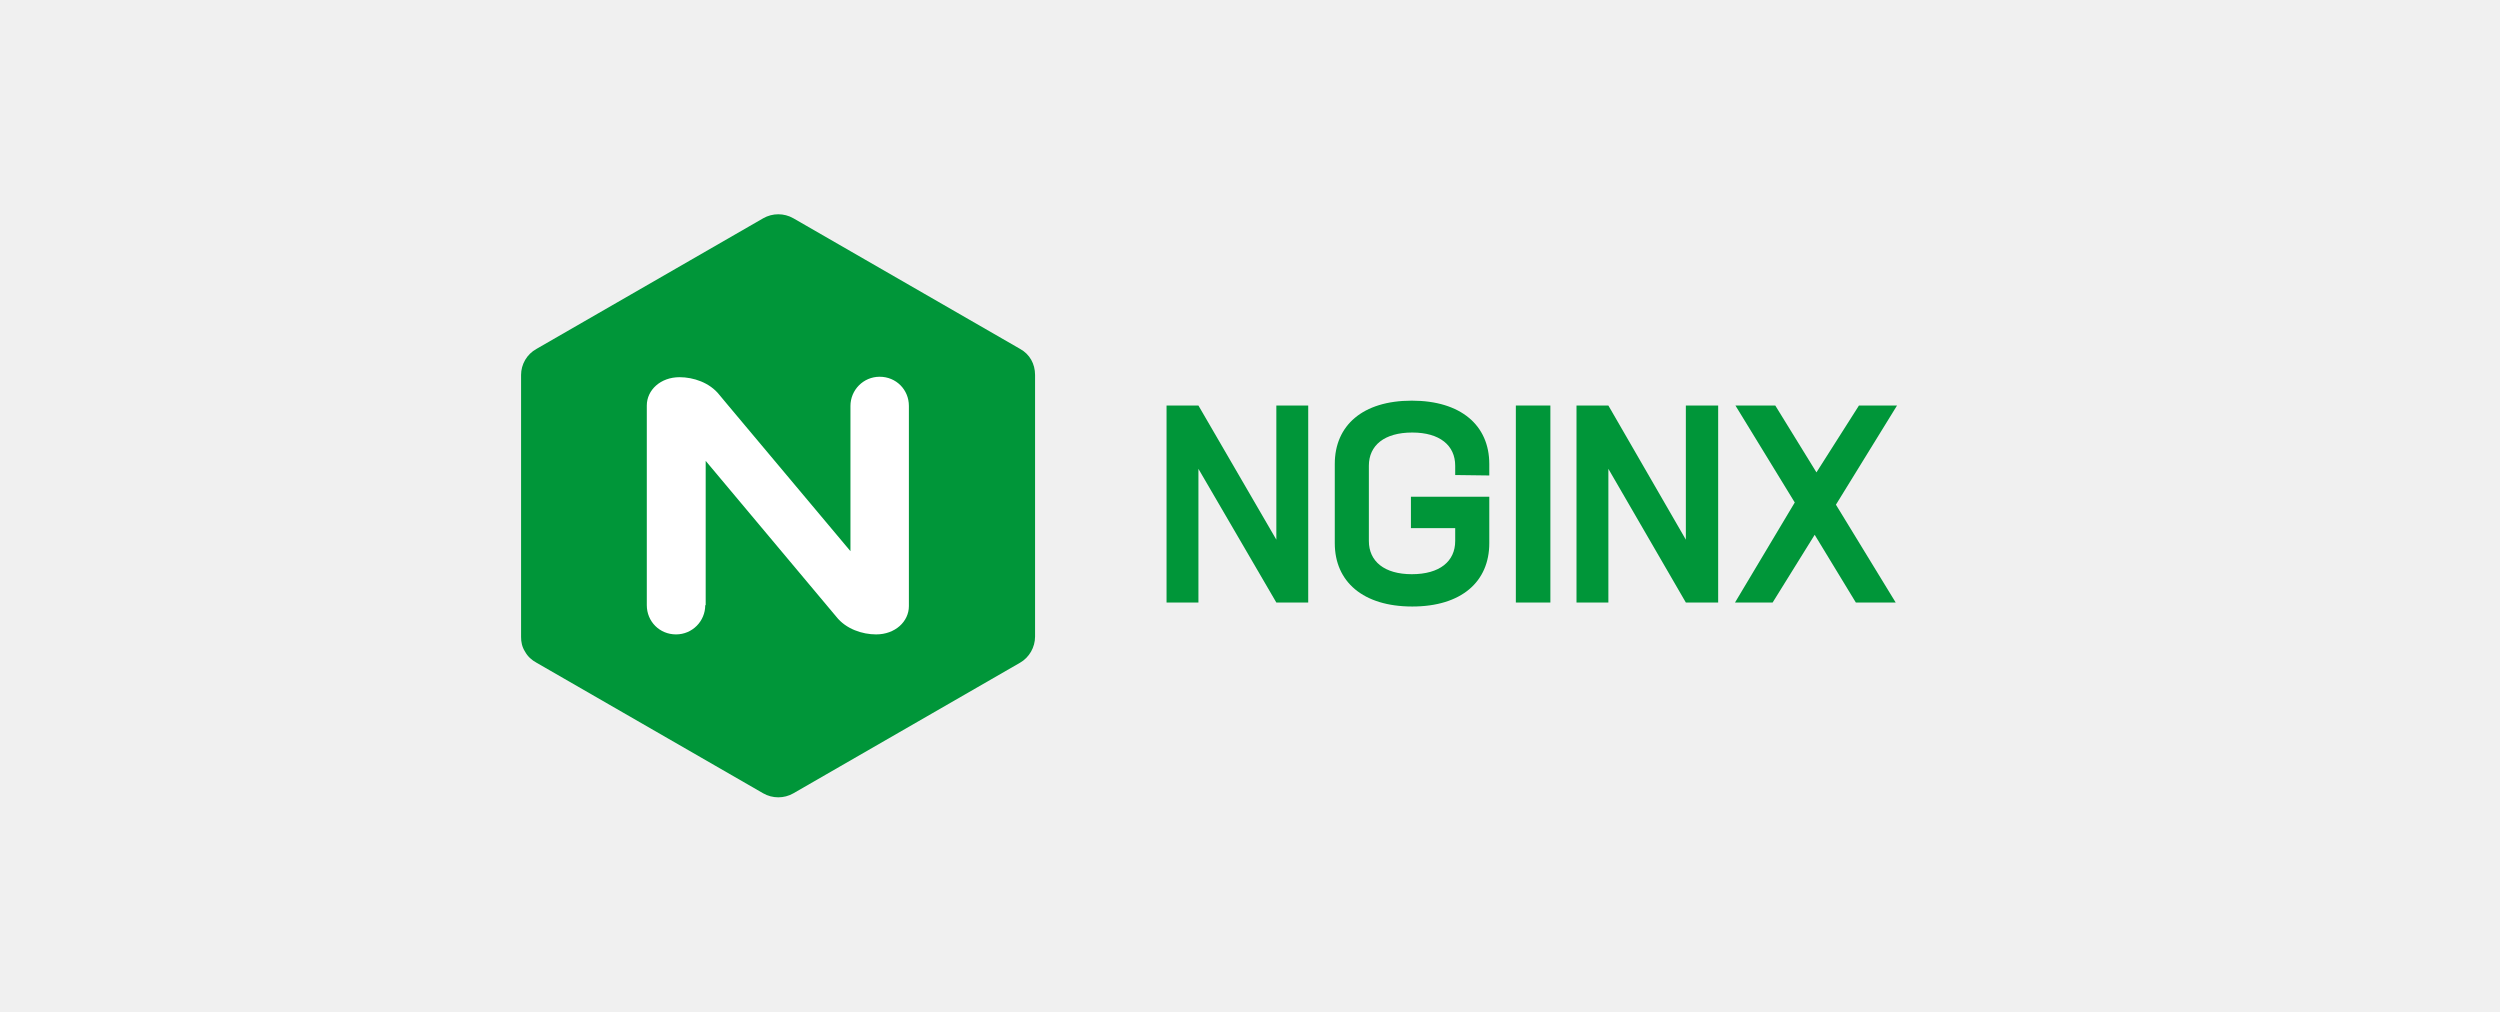
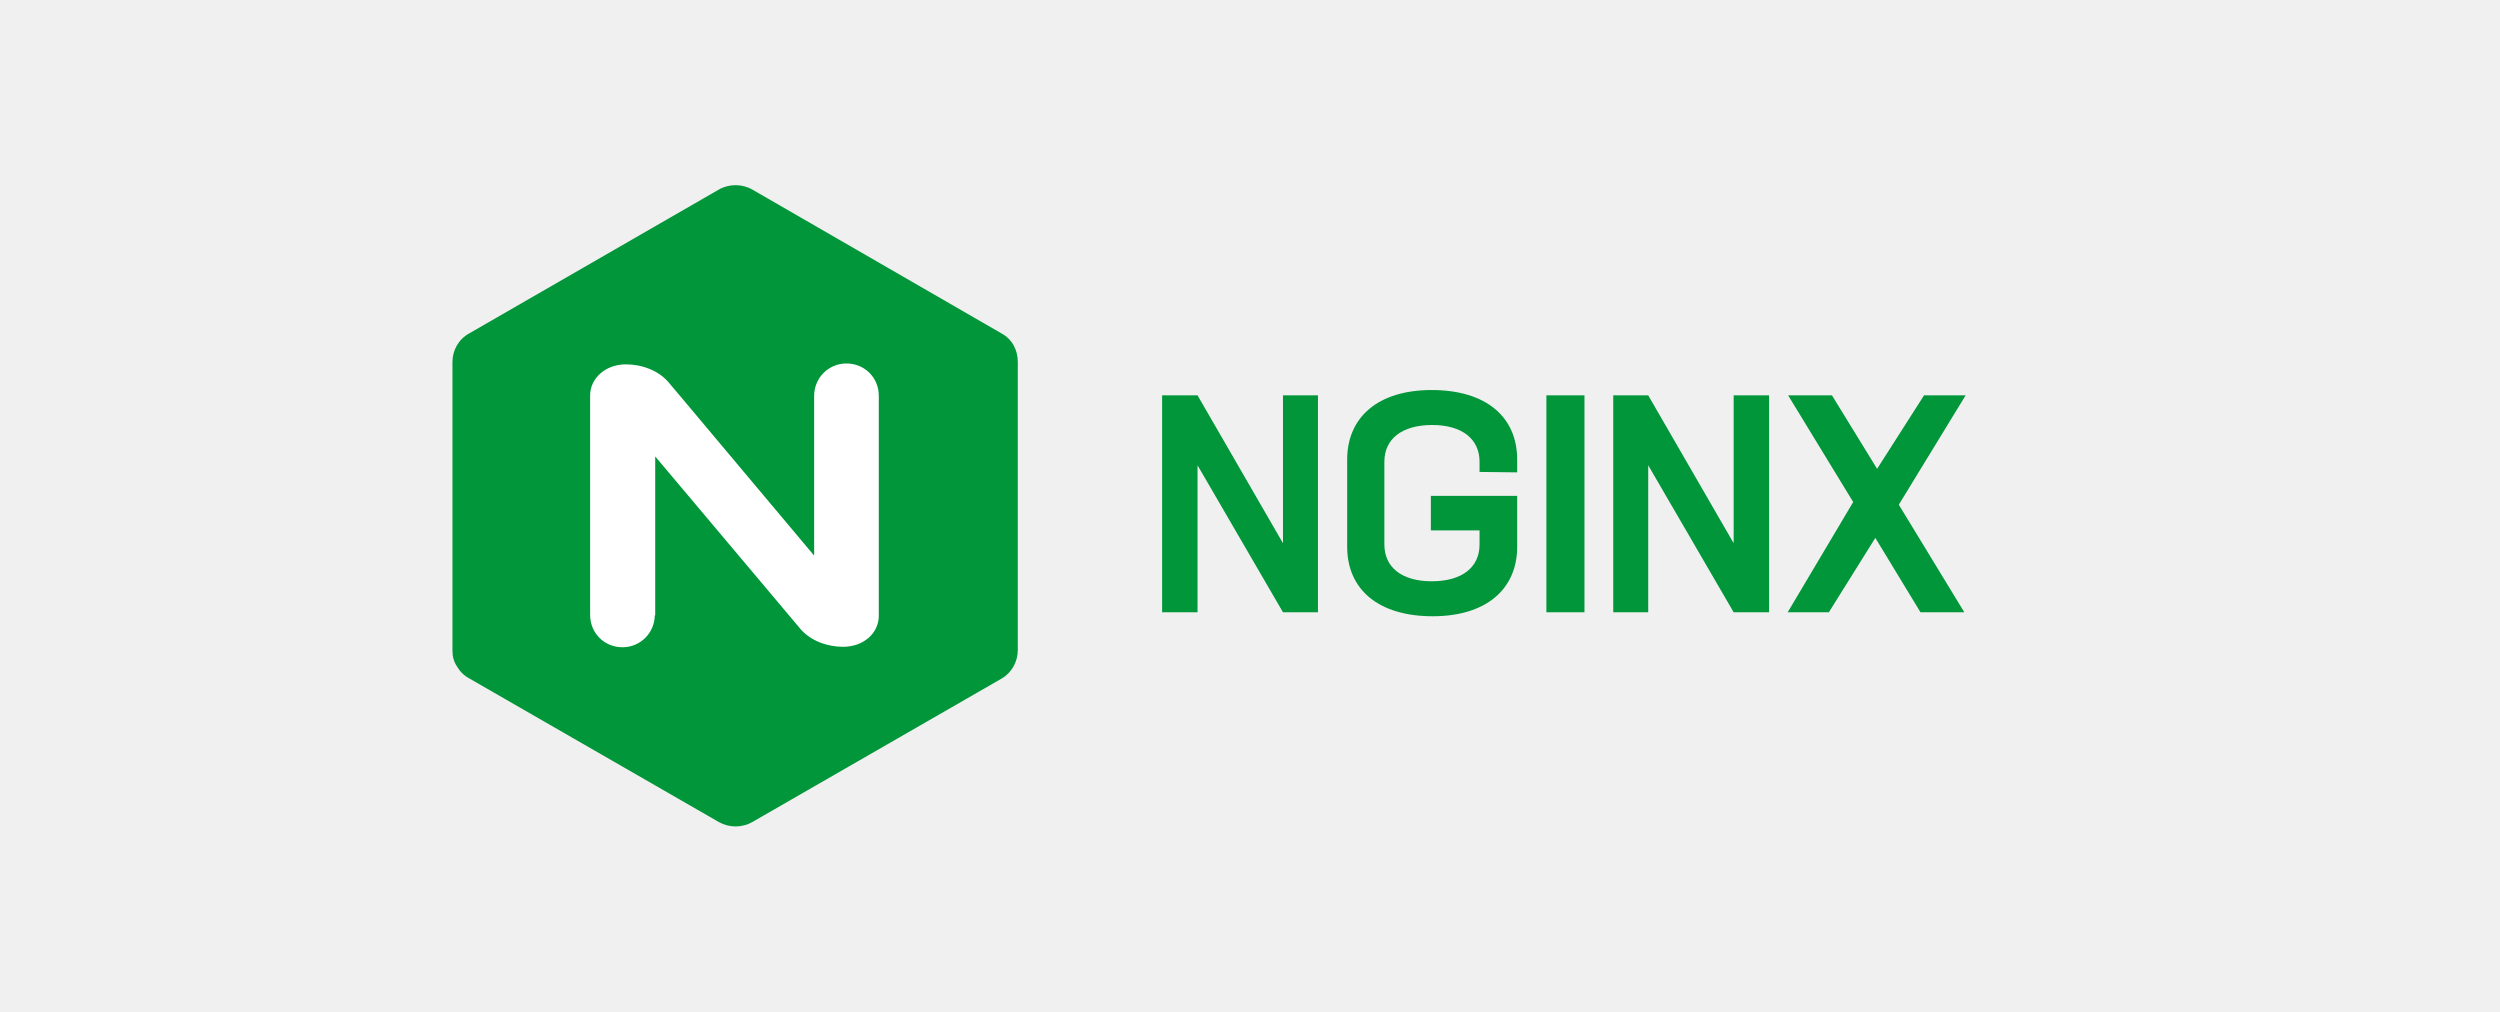
<svg xmlns="http://www.w3.org/2000/svg" version="1.1" id="Layer_1" x="0px" y="0px" viewBox="0 0 564.7 228.4" style="enable-background:new 0 0 564.7 228.4;" xml:space="preserve">
  <style type="text/css">
	.st0{fill:#009639;}
	.st1{fill:#FFFFFF;}
</style>
-   <polygon class="st0" points="428.5,91.6 419.9,91.6 410.3,106.7 401,91.6 392,91.6 405.4,113.5 391.9,136.1 400.4,136.1   409.9,120.8 419.2,136.1 428.2,136.1 414.7,114 " />
-   <polygon class="st0" points="380.8,91.6 380.8,121.9 363.3,91.6 356.1,91.6 356.1,136.1 363.3,136.1 363.3,105.9 380.8,136.1   388.1,136.1 388.1,91.6 " />
-   <rect x="342.4" y="91.6" class="st0" width="7.8" height="44.5" />
-   <path class="st0" d="M336.4,107.4v-2.6c0-8.7-6.4-14.3-17.5-14.3c-11.1,0-17.4,5.6-17.4,14.3v17.9c0,8.7,6.4,14.3,17.5,14.3  c11.1,0,17.4-5.6,17.4-14.3v-10.5h-17.7v7.1h10v2.9c0,4.6-3.5,7.5-9.8,7.5c-6.2,0-9.7-2.9-9.7-7.5v-17c0-4.6,3.5-7.5,9.8-7.5  c6.2,0,9.7,2.9,9.7,7.5v2.1L336.4,107.4L336.4,107.4z" />
-   <polygon class="st0" points="288.3,91.6 288.3,121.9 270.7,91.6 263.5,91.6 263.5,136.1 270.7,136.1 270.7,105.9 288.3,136.1   295.5,136.1 295.5,91.6 " />
-   <path class="st0" d="M118.6,147.2c0.6,1.1,1.5,1.9,2.6,2.5l51.2,29.5l0,0c2.1,1.2,4.7,1.2,6.8,0l51.2-29.5c2.1-1.2,3.4-3.5,3.4-5.9  V84.7l0,0c0-2.5-1.2-4.7-3.4-5.9l-51.2-29.5l0,0c-2.1-1.2-4.7-1.2-6.8,0l0,0l-51.2,29.5c-2.2,1.2-3.5,3.5-3.5,5.9l0,0v59.2  C117.7,145,117.9,146.1,118.6,147.2" />
-   <path class="st1" d="M159.3,136.7c0,3.6-2.9,6.6-6.6,6.6s-6.6-2.9-6.6-6.6l0,0V91.6c0-3.5,3.1-6.4,7.4-6.4c3.1,0,6.8,1.2,9,4l2,2.4  l27.6,32.9V91.7l0,0c0-3.6,2.9-6.6,6.6-6.6c3.7,0,6.6,2.9,6.6,6.6l0,0v45.2c0,3.5-3.1,6.4-7.4,6.4c-3.1,0-6.8-1.2-9-4l-29.5-35.2  V136.7L159.3,136.7z" />
+   <polygon class="st0" points="444,89.3 434.6,89.3 424,105.9 413.8,89.3 403.9,89.3 418.6,113.4 403.8,138.3 413.1,138.3   423.6,121.5 433.8,138.3 443.7,138.3 428.9,114 " />
+   <polygon class="st0" points="391.6,89.3 391.6,122.7 372.3,89.3 364.4,89.3 364.4,138.3 372.3,138.3 372.3,105.1 391.6,138.3   399.6,138.3 399.6,89.3 " />
+   <rect x="349.3" y="89.3" class="st0" width="8.6" height="49" />
+   <path class="st0" d="M342.7,106.7v-2.9c0-9.6-7-15.7-19.3-15.7c-12.2,0-19.1,6.2-19.1,15.7v19.7c0,9.6,7,15.7,19.3,15.7  c12.2,0,19.1-6.2,19.1-15.7V112h-19.5v7.8h11v3.2c0,5.1-3.9,8.3-10.8,8.3c-6.8,0-10.7-3.2-10.7-8.3v-18.7c0-5.1,3.9-8.3,10.8-8.3  c6.8,0,10.7,3.2,10.7,8.3v2.3L342.7,106.7L342.7,106.7z" />
+   <polygon class="st0" points="289.8,89.3 289.8,122.7 270.5,89.3 262.5,89.3 262.5,138.3 270.5,138.3 270.5,105.1 289.8,138.3   297.7,138.3 297.7,89.3 " />
+   <path class="st0" d="M103.2,150.5c0.7,1.2,1.6,2.1,2.9,2.8l56.3,32.4l0,0c2.3,1.3,5.2,1.3,7.5,0l56.3-32.4c2.3-1.3,3.7-3.8,3.7-6.5  v-65l0,0c0-2.8-1.3-5.2-3.7-6.5l-56.3-32.5l0,0c-2.3-1.3-5.2-1.3-7.5,0l0,0L106,75.3c-2.4,1.3-3.8,3.8-3.8,6.5l0,0v65.1  C102.2,148.1,102.4,149.3,103.2,150.5" />
+   <path class="st1" d="M147.9,138.9c0,4-3.2,7.3-7.3,7.3c-4.1,0-7.3-3.2-7.3-7.3l0,0V89.3c0-3.8,3.4-7,8.1-7c3.4,0,7.5,1.3,9.9,4.4  l2.2,2.6l30.4,36.2V89.4l0,0c0-4,3.2-7.3,7.3-7.3c4.1,0,7.3,3.2,7.3,7.3l0,0v49.7c0,3.9-3.4,7-8.1,7c-3.4,0-7.5-1.3-9.9-4.4  L148,103.1v35.9H147.9z" />
</svg>
